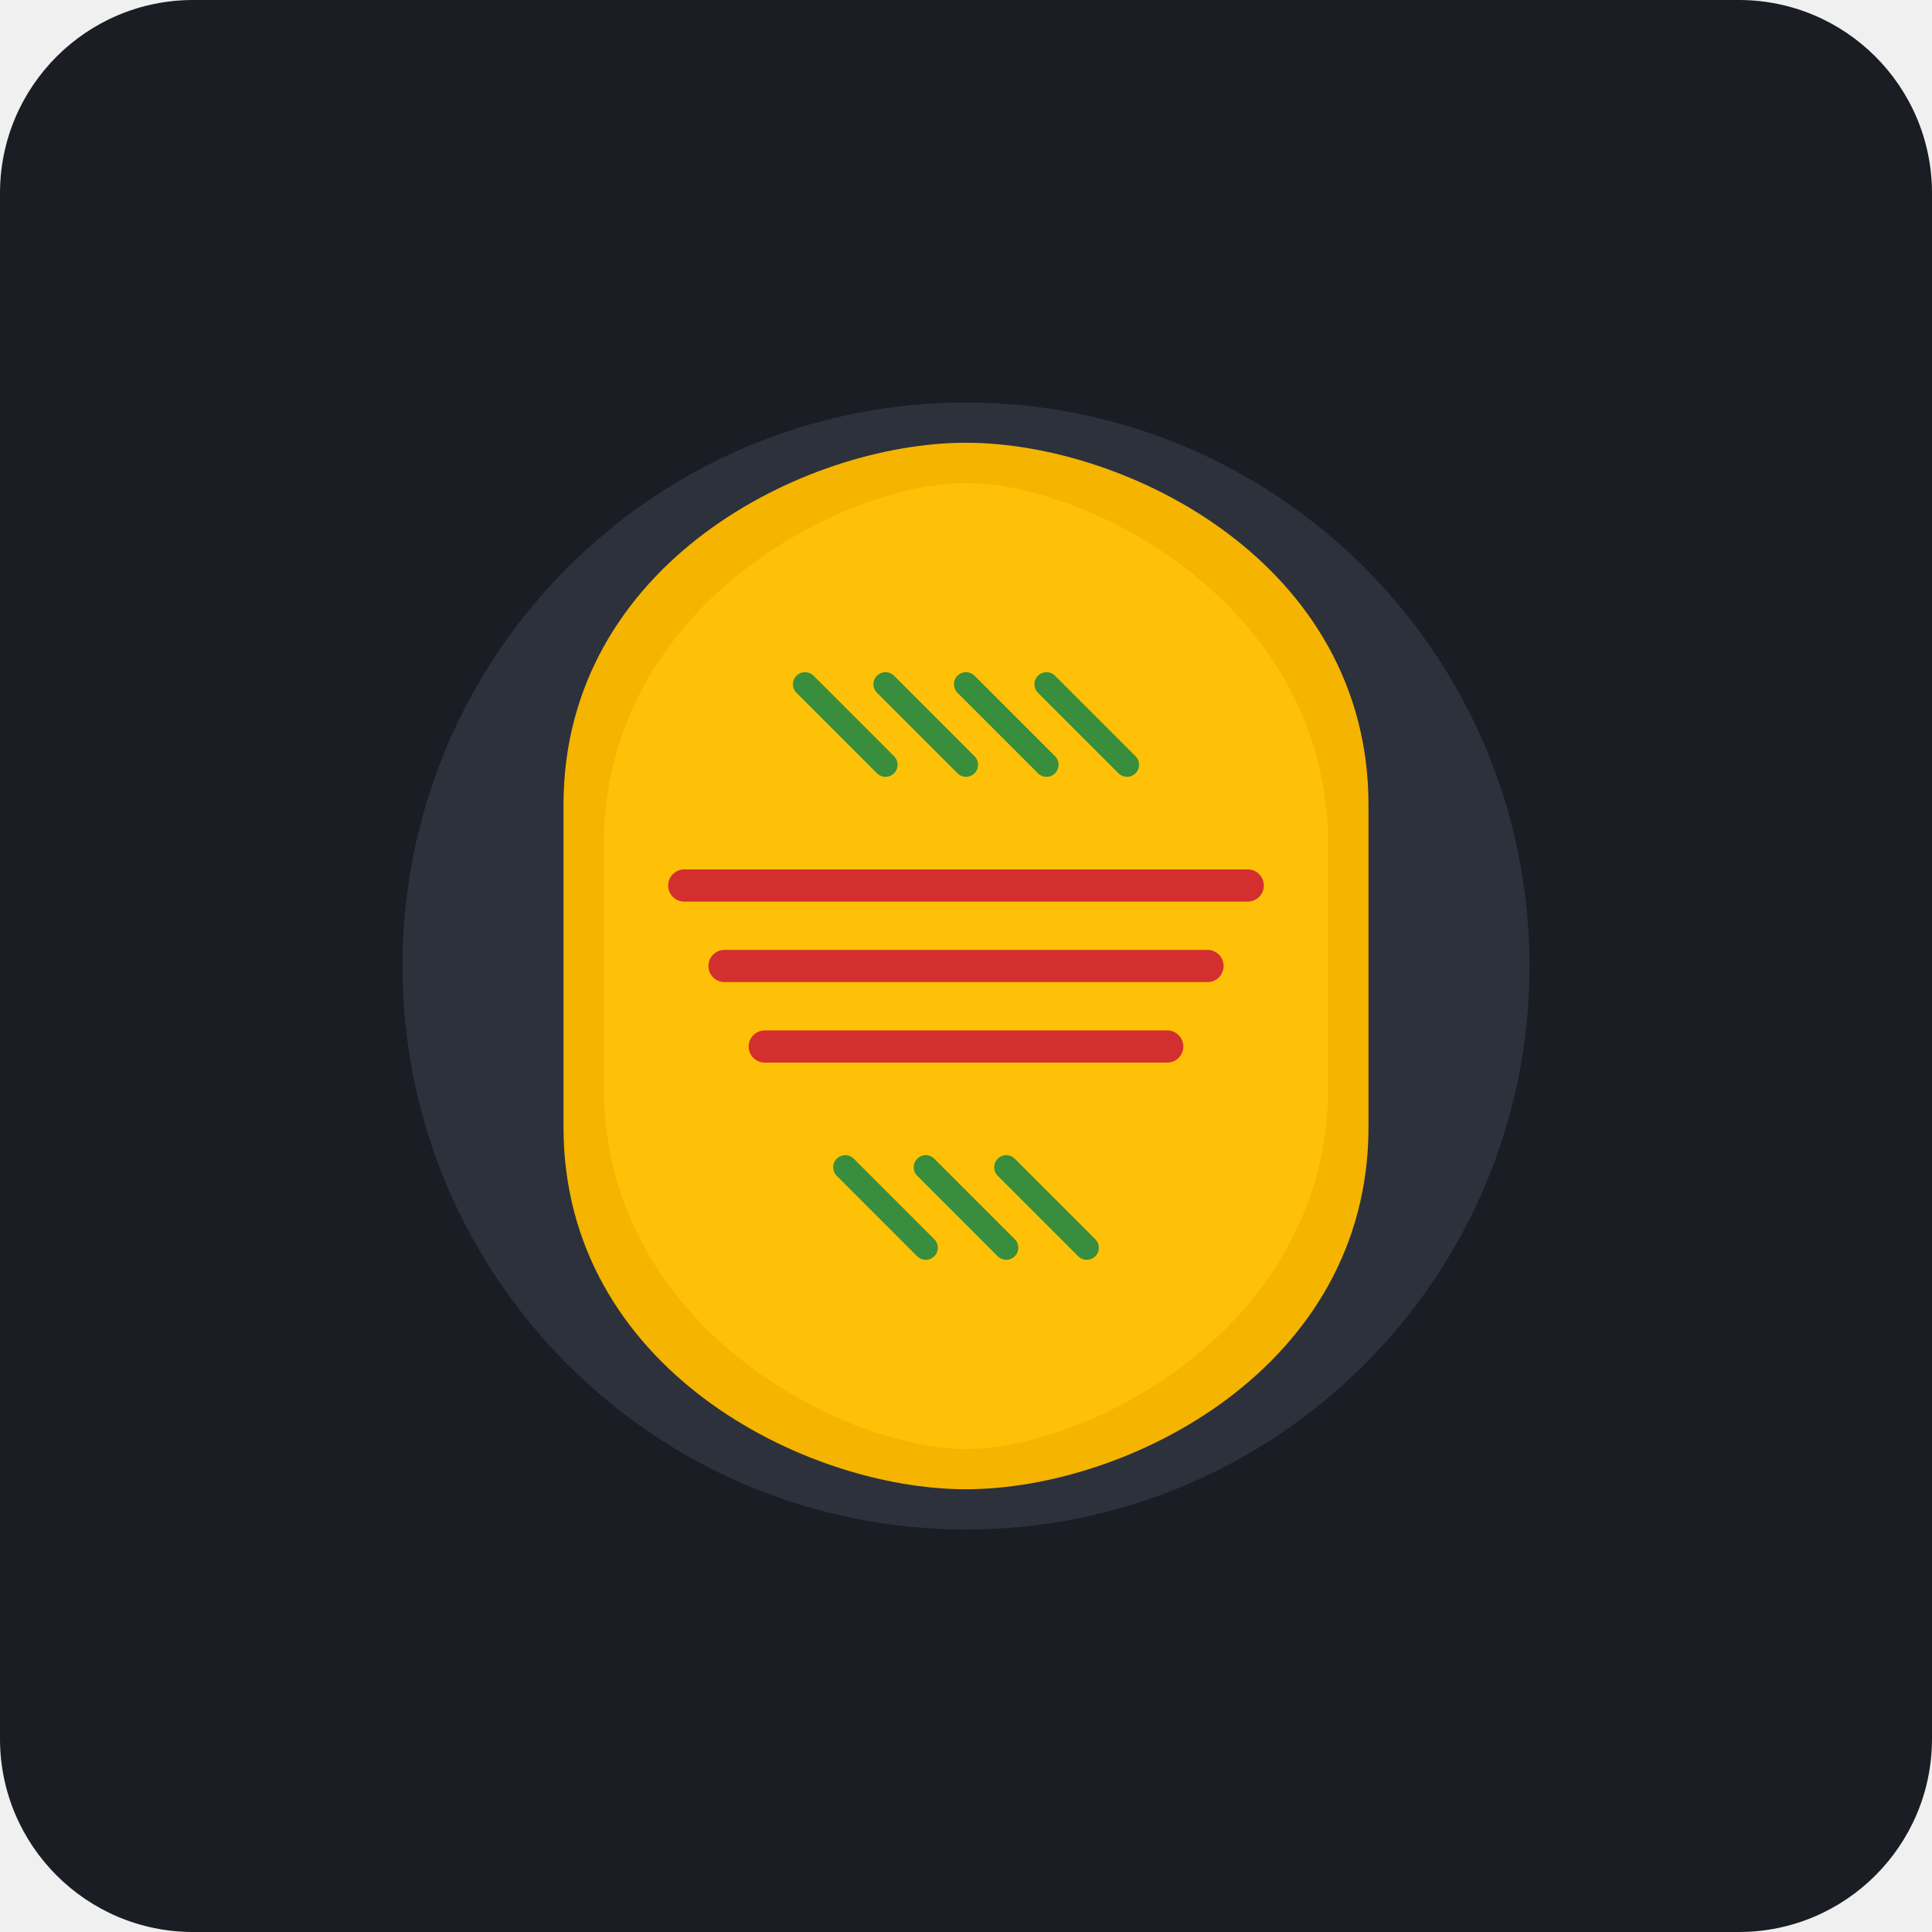
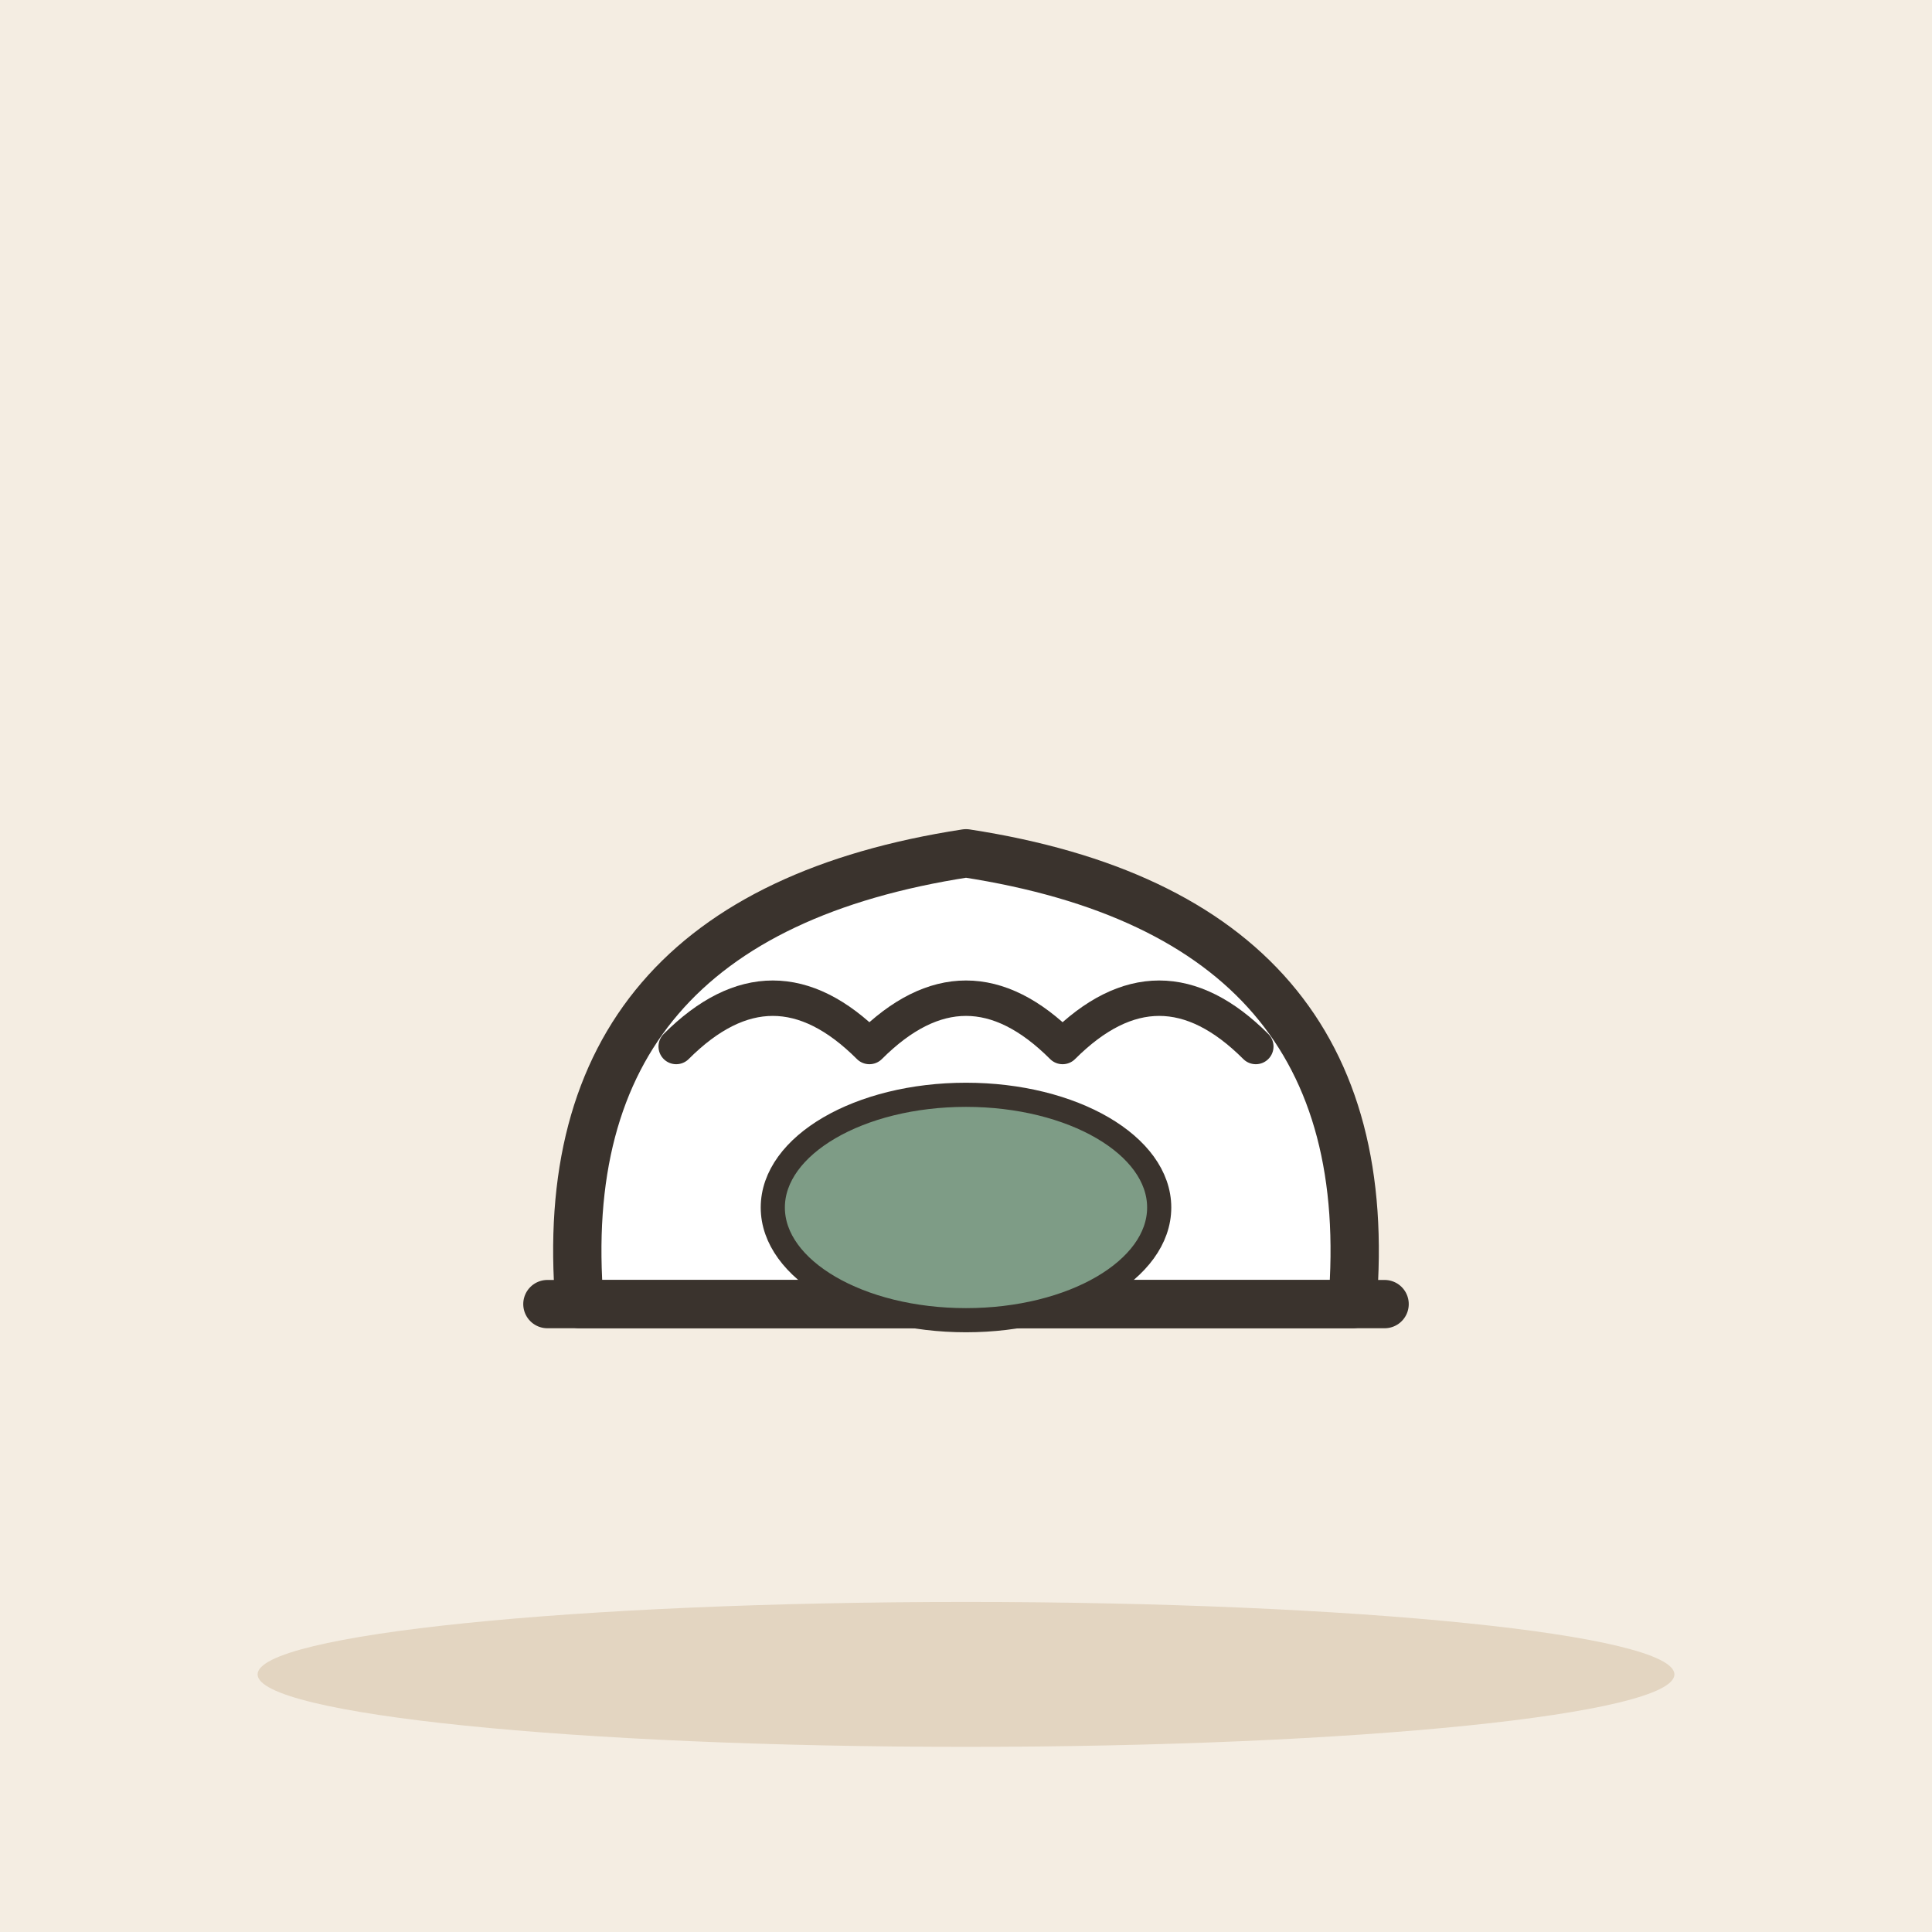
- <svg xmlns="http://www.w3.org/2000/svg" viewBox="0 0 240 240">
-   <rect width="240" height="240" rx="24" fill="#1A1D24" />
-   <g transform="translate(120, 120)">
-     <circle cx="0" cy="0" r="70" fill="#2C313C" />
-     <path d="M-50 -20 C -50 -50, -20 -65, 0 -65 C 20 -65, 50 -50, 50 -20 L 50 20 C 50 50, 20 65, 0 65 C -20 65, -50 50, -50 20 Z" fill="#F4B400" />
-     <path d="M-45 -15 C -45 -45, -15 -60, 0 -60 C 15 -60, 45 -45, 45 -15 L 45 15 C 45 45, 15 60, 0 60 C -15 60, -45 45, -45 15 Z" fill="#FFC107" />
-     <path d="M-35 -10 L 35 -10 M-30 0 L 30 0 M-25 10 L 25 10" stroke="#D32F2F" stroke-width="4" stroke-linecap="round" />
-     <path d="M-20 -35 L -10 -25 M-10 -35 L 0 -25 M0 -35 L 10 -25 M10 -35 L 20 -25" stroke="#388E3C" stroke-width="3" stroke-linecap="round" />
-     <path d="M-15 25 L -5 35 M-5 25 L 5 35 M5 25 L 15 35" stroke="#388E3C" stroke-width="3" stroke-linecap="round" />
+ <svg xmlns="http://www.w3.org/2000/svg" viewBox="0 0 240 240" data-style="editorial">
+   <rect width="240" height="240" fill="#F4EDE2" />
+   <ellipse cx="120" cy="208" rx="88" ry="9" fill="#E3D5C1" />
+   <g transform="translate(120 150) scale(2 2)">
+     <path d="M-24 6Q-26 -18 0 -22Q26 -18 24 6Z" fill="#FFFFFF" stroke="#3A332D" stroke-width="3" stroke-linecap="round" stroke-linejoin="round" />
+     <path d="M-18 -10Q-12 -16 -6 -10Q0 -16 6 -10Q12 -16 18 -10" fill="none" stroke="#3A332D" stroke-width="2.2" stroke-linecap="round" stroke-linejoin="round" />
+     <path d="M-26 6L26 6" stroke="#3A332D" stroke-width="3" stroke-linecap="round" fill="none" />
+   </g>
+   <g transform="translate(120 150)">
+     <ellipse cx="0" cy="0" rx="24" ry="14" fill="#7E9C86" stroke="#3A332D" stroke-width="3" stroke-linecap="round" stroke-linejoin="round" />
  </g>
</svg>
